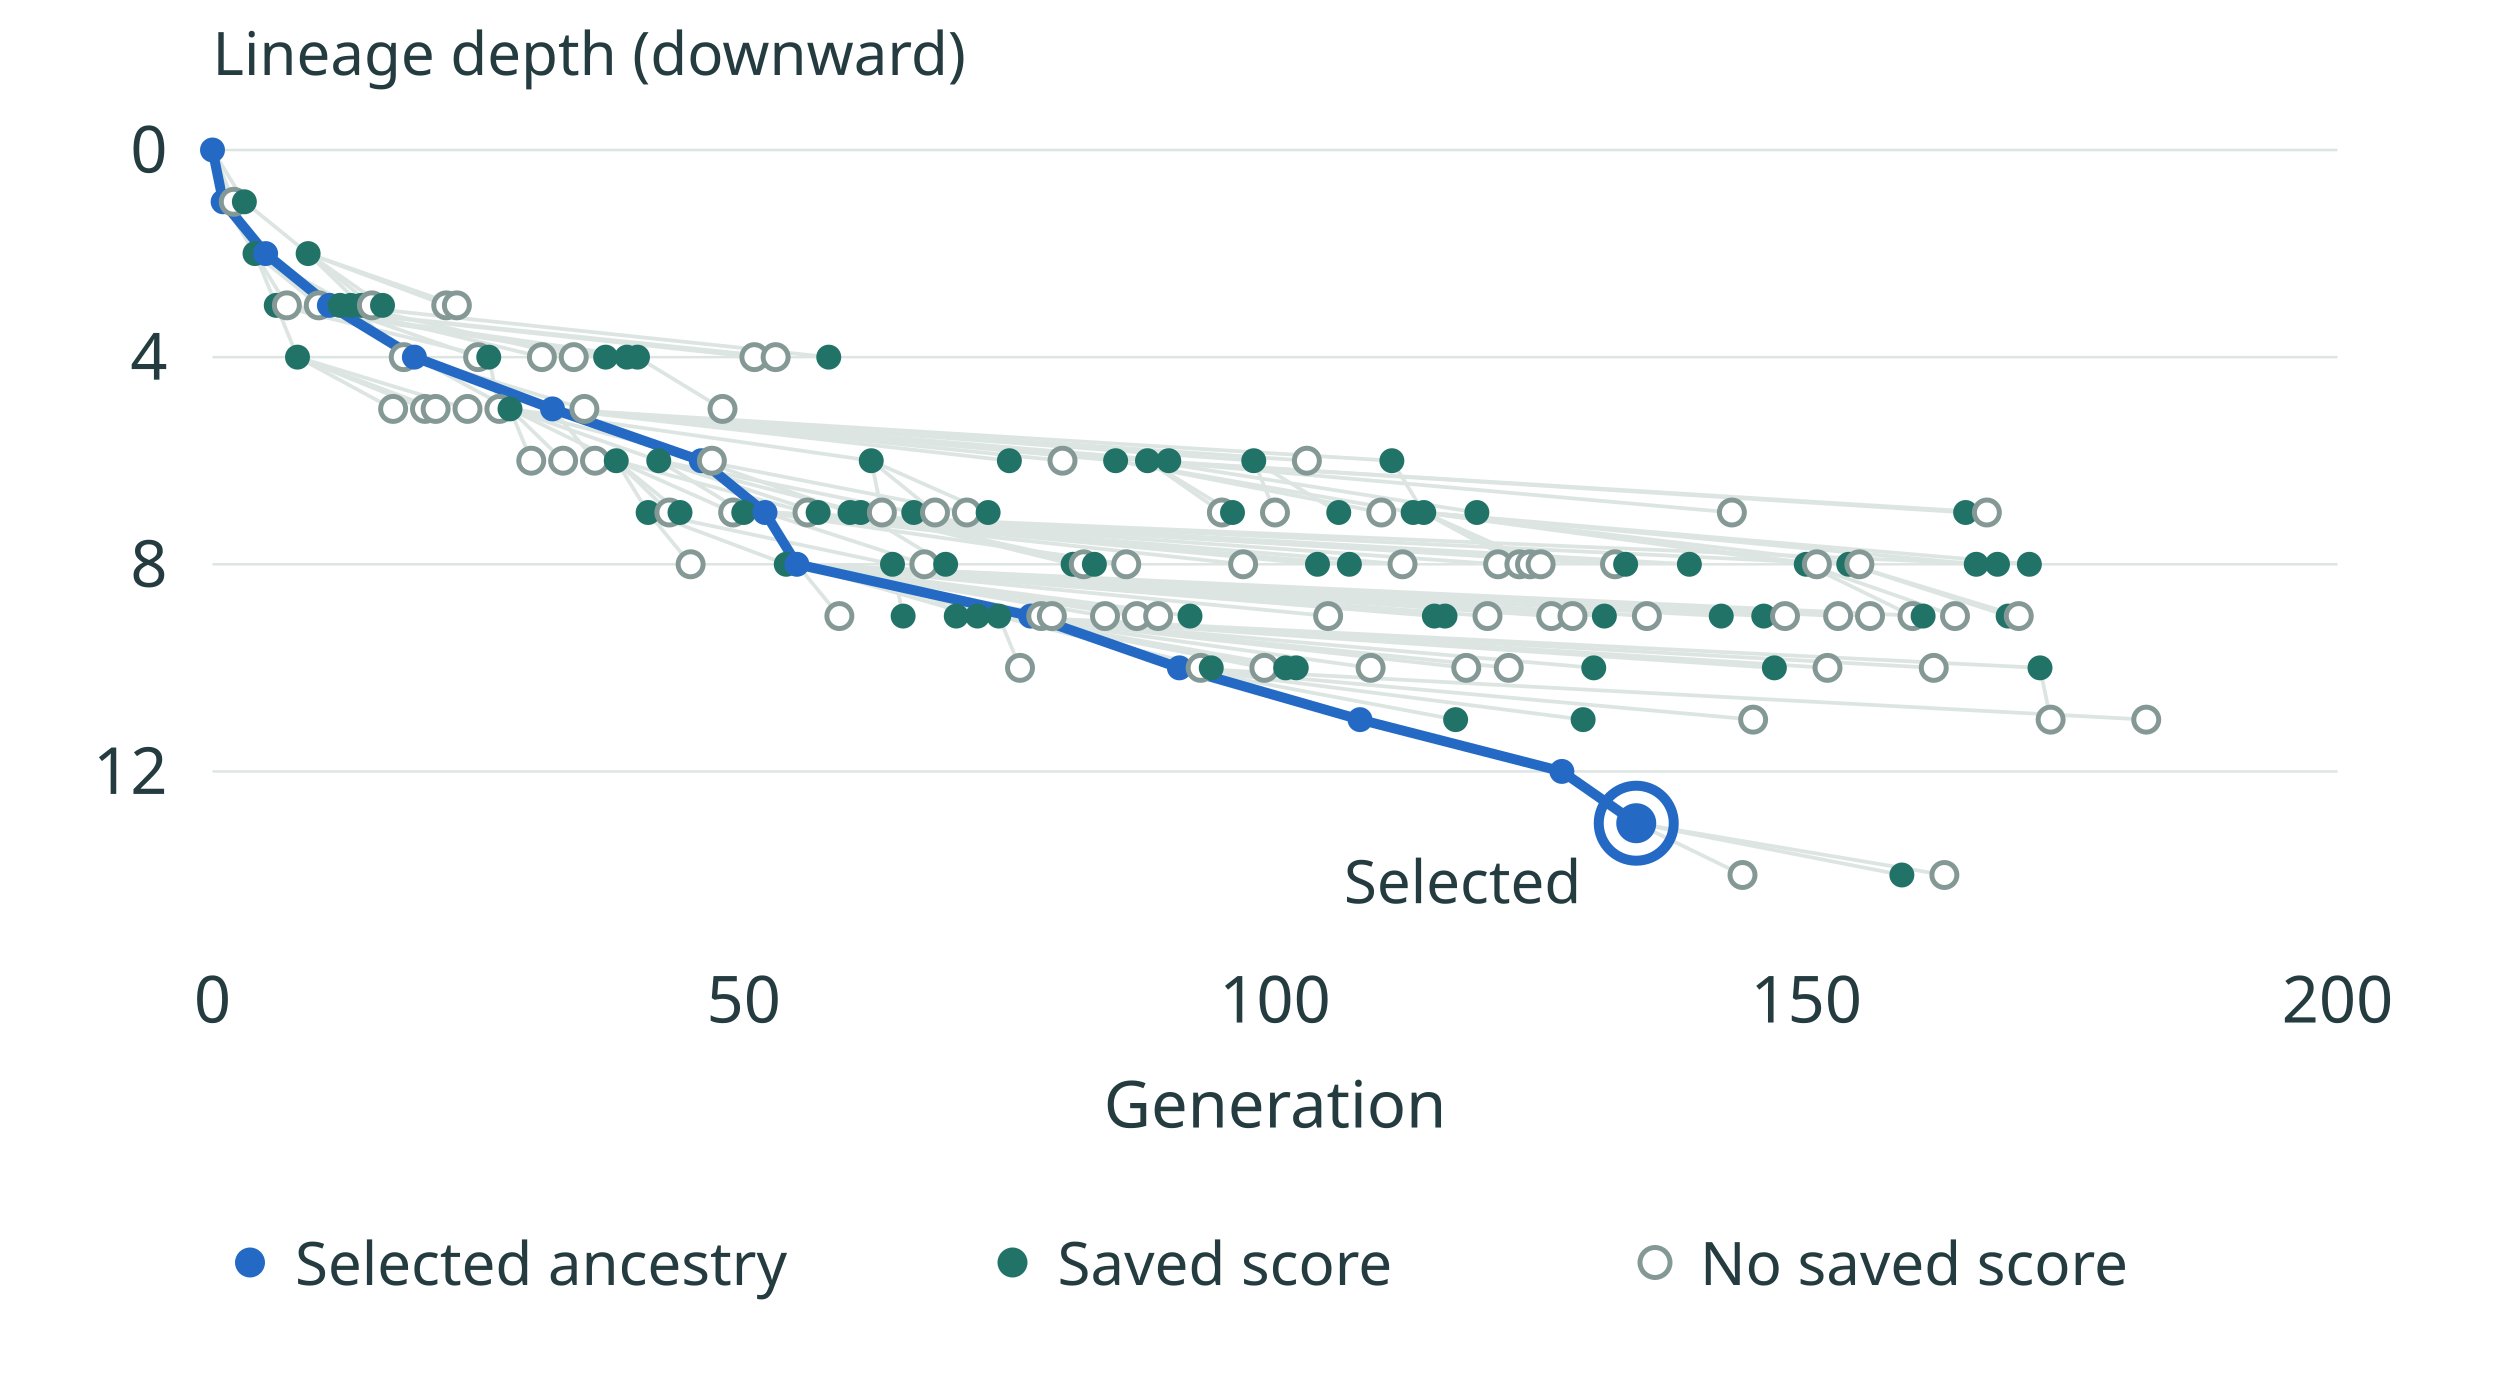
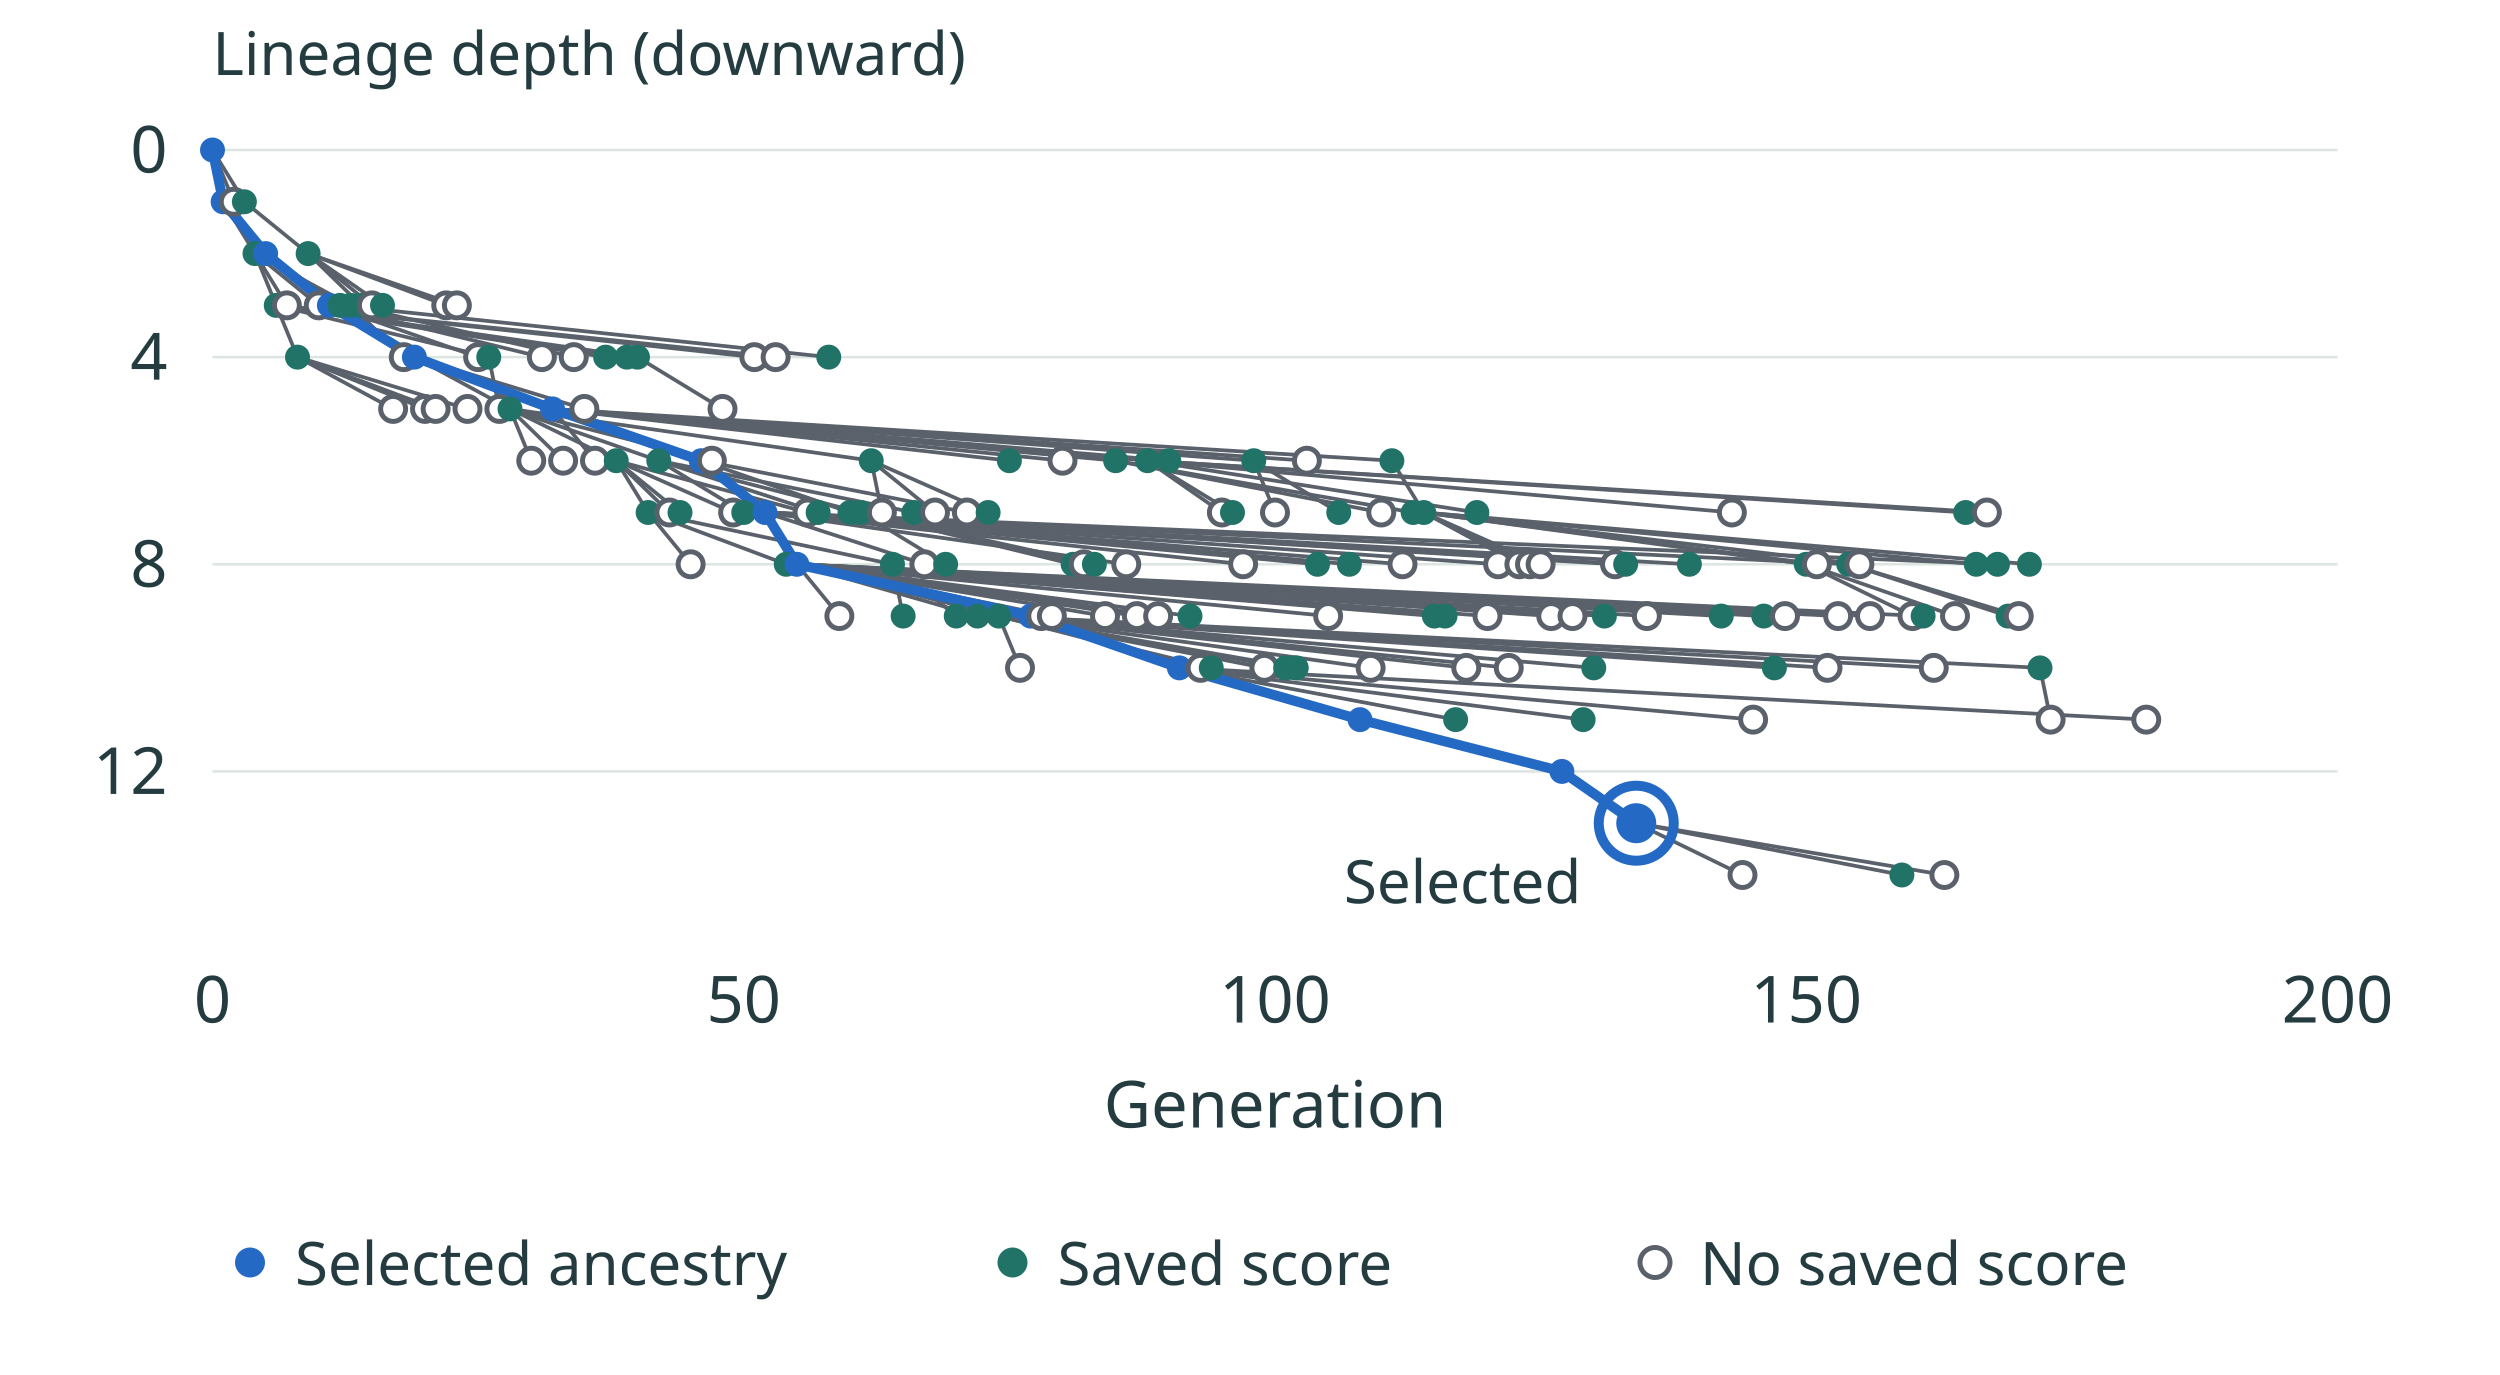
<svg xmlns="http://www.w3.org/2000/svg" class="rho-search-figure" viewBox="0 0 1000 550" role="img" aria-label="Recorded repository lineage and selected ancestry">
-   <style>.rho-search-figure{background:var(--plot-bg,#fff)}.rho-search-figure text{font-family:system-ui,sans-serif;fill:var(--plot-ink,#243c40)}.rho-search-figure .grid{stroke:var(--plot-grid,#dce5e2);stroke-width:1}.rho-search-figure .axis-text{font-size:26px}.rho-search-figure .minor-text{font-size:24px}.rho-search-figure .selected{fill:var(--plot-accent,#246ac4)}.rho-search-figure .best-line{fill:none;stroke:var(--plot-accent,#246ac4);stroke-width:4}.rho-search-figure .point{fill:var(--plot-muted,#849995);stroke:var(--plot-bg,#fff);stroke-width:1}.rho-search-figure .point.active{fill:var(--plot-accent,#246ac4);stroke:var(--plot-accent,#246ac4);stroke-width:3}.rho-search-figure .branch{stroke:var(--plot-grid,#dce5e2);stroke-width:1.5}.rho-search-figure .ancestry{stroke:var(--plot-accent,#246ac4);stroke-width:4}.rho-search-figure .retained{fill:var(--plot-retained,#217368)}.rho-search-figure .pruned-node{fill:var(--plot-bg,#fff);stroke:var(--plot-muted,#849995);stroke-width:2}.rho-search-figure .path-node{fill:var(--plot-accent,#246ac4)}</style>
+   <style>.rho-search-figure{background:var(--plot-bg,#fff)}.rho-search-figure text{font-family:system-ui,sans-serif;fill:var(--plot-ink,#243c40)}.rho-search-figure .grid{stroke:var(--plot-grid,#dce5e2);stroke-width:1}.rho-search-figure .axis-text{font-size:26px}.rho-search-figure .minor-text{font-size:24px}.rho-search-figure .selected{fill:var(--plot-accent,#246ac4)}.rho-search-figure .best-line{fill:none;stroke:var(--plot-accent,#246ac4);stroke-width:4}.rho-search-figure .point{fill:var(--plot-muted,#5a616b);stroke:var(--plot-bg,#fff);stroke-width:1}.rho-search-figure .point.active{fill:var(--plot-accent,#246ac4);stroke:var(--plot-accent,#246ac4);stroke-width:3}.rho-search-figure .branch{stroke:var(--plot-muted,#5a616b);stroke-width:1.5}.rho-search-figure .ancestry{stroke:var(--plot-accent,#246ac4);stroke-width:4}.rho-search-figure .retained{fill:var(--plot-retained,#217368)}.rho-search-figure .pruned-node{fill:var(--plot-bg,#fff);stroke:var(--plot-muted,#5a616b);stroke-width:2}.rho-search-figure .path-node{fill:var(--plot-accent,#246ac4)}</style>
  <text class="minor-text export-metric" x="85" y="30">Lineage depth (downward)</text>
  <line class="grid" x1="85" x2="935" y1="60.0" y2="60.0" />
  <text class="axis-text" x="67" y="69.0" text-anchor="end">0</text>
  <line class="grid" x1="85" x2="935" y1="142.857" y2="142.857" />
  <text class="axis-text" x="67" y="151.857" text-anchor="end">4</text>
  <line class="grid" x1="85" x2="935" y1="225.714" y2="225.714" />
  <text class="axis-text" x="67" y="234.714" text-anchor="end">8</text>
  <line class="grid" x1="85" x2="935" y1="308.571" y2="308.571" />
  <text class="axis-text" x="67" y="317.571" text-anchor="end">12</text>
  <text class="axis-text" x="85.0" y="409" text-anchor="middle">0</text>
  <text class="axis-text" x="297.5" y="409" text-anchor="middle">50</text>
  <text class="axis-text" x="510.0" y="409" text-anchor="middle">100</text>
  <text class="axis-text" x="722.5" y="409" text-anchor="middle">150</text>
  <text class="axis-text" x="935.0" y="409" text-anchor="middle">200</text>
  <line class="branch" x1="85.0" y1="60.0" x2="93.5" y2="80.714" />
  <line class="branch" x1="85.0" y1="60.0" x2="97.75" y2="80.714" />
  <line class="branch" x1="89.25" y1="80.714" x2="102.0" y2="101.429" />
  <line class="branch" x1="102.0" y1="101.429" x2="110.5" y2="122.143" />
  <line class="branch" x1="102.0" y1="101.429" x2="114.75" y2="122.143" />
  <line class="branch" x1="110.5" y1="122.143" x2="119.0" y2="142.857" />
  <line class="branch" x1="97.75" y1="80.714" x2="123.25" y2="101.429" />
  <line class="branch" x1="102.0" y1="101.429" x2="127.5" y2="122.143" />
  <line class="branch" x1="106.25" y1="101.429" x2="136.0" y2="122.143" />
  <line class="branch" x1="102.0" y1="101.429" x2="140.25" y2="122.143" />
  <line class="branch" x1="123.25" y1="101.429" x2="144.5" y2="122.143" />
  <line class="branch" x1="123.25" y1="101.429" x2="148.75" y2="122.143" />
  <line class="branch" x1="123.25" y1="101.429" x2="153.0" y2="122.143" />
  <line class="branch" x1="119.0" y1="142.857" x2="157.25" y2="163.571" />
  <line class="branch" x1="140.25" y1="122.143" x2="161.5" y2="142.857" />
  <line class="branch" x1="119.0" y1="142.857" x2="170.0" y2="163.571" />
  <line class="branch" x1="119.0" y1="142.857" x2="174.25" y2="163.571" />
  <line class="branch" x1="123.25" y1="101.429" x2="178.5" y2="122.143" />
  <line class="branch" x1="123.25" y1="101.429" x2="182.75" y2="122.143" />
  <line class="branch" x1="119.0" y1="142.857" x2="187.0" y2="163.571" />
  <line class="branch" x1="131.75" y1="122.143" x2="191.25" y2="142.857" />
  <line class="branch" x1="110.5" y1="122.143" x2="195.5" y2="142.857" />
  <line class="branch" x1="195.5" y1="142.857" x2="199.75" y2="163.571" />
  <line class="branch" x1="165.75" y1="142.857" x2="204.0" y2="163.571" />
  <line class="branch" x1="204.0" y1="163.571" x2="212.5" y2="184.286" />
  <line class="branch" x1="131.75" y1="122.143" x2="216.75" y2="142.857" />
  <line class="branch" x1="204.0" y1="163.571" x2="225.25" y2="184.286" />
  <line class="branch" x1="140.25" y1="122.143" x2="229.5" y2="142.857" />
  <line class="branch" x1="165.75" y1="142.857" x2="233.75" y2="163.571" />
  <line class="branch" x1="221.0" y1="163.571" x2="238.0" y2="184.286" />
  <line class="branch" x1="110.5" y1="122.143" x2="242.25" y2="142.857" />
  <line class="branch" x1="204.0" y1="163.571" x2="246.5" y2="184.286" />
  <line class="branch" x1="110.5" y1="122.143" x2="250.75" y2="142.857" />
  <line class="branch" x1="110.5" y1="122.143" x2="255.0" y2="142.857" />
  <line class="branch" x1="246.5" y1="184.286" x2="259.25" y2="205.0" />
  <line class="branch" x1="204.0" y1="163.571" x2="263.5" y2="184.286" />
  <line class="branch" x1="246.5" y1="184.286" x2="267.75" y2="205.0" />
  <line class="branch" x1="246.5" y1="184.286" x2="272.0" y2="205.0" />
  <line class="branch" x1="259.25" y1="205.0" x2="276.25" y2="225.714" />
  <line class="branch" x1="204.0" y1="163.571" x2="284.75" y2="184.286" />
  <line class="branch" x1="255.0" y1="142.857" x2="289.0" y2="163.571" />
  <line class="branch" x1="246.5" y1="184.286" x2="293.25" y2="205.0" />
  <line class="branch" x1="263.5" y1="184.286" x2="297.5" y2="205.0" />
  <line class="branch" x1="110.5" y1="122.143" x2="301.75" y2="142.857" />
  <line class="branch" x1="110.5" y1="122.143" x2="310.25" y2="142.857" />
  <line class="branch" x1="259.25" y1="205.0" x2="314.5" y2="225.714" />
  <line class="branch" x1="246.5" y1="184.286" x2="323.0" y2="205.0" />
  <line class="branch" x1="263.5" y1="184.286" x2="327.25" y2="205.0" />
  <line class="branch" x1="136.0" y1="122.143" x2="331.5" y2="142.857" />
  <line class="branch" x1="318.75" y1="225.714" x2="335.75" y2="246.429" />
  <line class="branch" x1="280.5" y1="184.286" x2="340.0" y2="205.0" />
  <line class="branch" x1="263.5" y1="184.286" x2="344.25" y2="205.0" />
  <line class="branch" x1="204.0" y1="163.571" x2="348.5" y2="184.286" />
  <line class="branch" x1="348.5" y1="184.286" x2="352.75" y2="205.0" />
  <line class="branch" x1="259.25" y1="205.0" x2="357.0" y2="225.714" />
  <line class="branch" x1="357.0" y1="225.714" x2="361.25" y2="246.429" />
  <line class="branch" x1="263.5" y1="184.286" x2="365.5" y2="205.0" />
  <line class="branch" x1="306.0" y1="205.0" x2="369.75" y2="225.714" />
  <line class="branch" x1="348.5" y1="184.286" x2="374.0" y2="205.0" />
  <line class="branch" x1="344.25" y1="205.0" x2="378.25" y2="225.714" />
  <line class="branch" x1="357.0" y1="225.714" x2="382.5" y2="246.429" />
  <line class="branch" x1="280.5" y1="184.286" x2="386.75" y2="205.0" />
  <line class="branch" x1="318.75" y1="225.714" x2="391.0" y2="246.429" />
  <line class="branch" x1="348.5" y1="184.286" x2="395.25" y2="205.0" />
  <line class="branch" x1="318.75" y1="225.714" x2="399.5" y2="246.429" />
  <line class="branch" x1="221.0" y1="163.571" x2="403.75" y2="184.286" />
  <line class="branch" x1="399.5" y1="246.429" x2="408.0" y2="267.143" />
  <line class="branch" x1="318.75" y1="225.714" x2="416.5" y2="246.429" />
  <line class="branch" x1="318.75" y1="225.714" x2="420.75" y2="246.429" />
  <line class="branch" x1="221.0" y1="163.571" x2="425.0" y2="184.286" />
  <line class="branch" x1="344.25" y1="205.0" x2="429.25" y2="225.714" />
  <line class="branch" x1="344.25" y1="205.0" x2="433.5" y2="225.714" />
  <line class="branch" x1="344.25" y1="205.0" x2="437.75" y2="225.714" />
  <line class="branch" x1="318.75" y1="225.714" x2="442.0" y2="246.429" />
  <line class="branch" x1="221.0" y1="163.571" x2="446.25" y2="184.286" />
  <line class="branch" x1="306.0" y1="205.0" x2="450.5" y2="225.714" />
  <line class="branch" x1="318.75" y1="225.714" x2="454.75" y2="246.429" />
  <line class="branch" x1="221.0" y1="163.571" x2="459.0" y2="184.286" />
  <line class="branch" x1="318.75" y1="225.714" x2="463.25" y2="246.429" />
  <line class="branch" x1="221.0" y1="163.571" x2="467.5" y2="184.286" />
  <line class="branch" x1="318.75" y1="225.714" x2="476.0" y2="246.429" />
  <line class="branch" x1="399.5" y1="246.429" x2="480.25" y2="267.143" />
  <line class="branch" x1="399.5" y1="246.429" x2="484.5" y2="267.143" />
  <line class="branch" x1="459.0" y1="184.286" x2="488.75" y2="205.0" />
  <line class="branch" x1="459.0" y1="184.286" x2="493.0" y2="205.0" />
  <line class="branch" x1="306.0" y1="205.0" x2="497.25" y2="225.714" />
  <line class="branch" x1="221.0" y1="163.571" x2="501.5" y2="184.286" />
  <line class="branch" x1="399.5" y1="246.429" x2="505.75" y2="267.143" />
  <line class="branch" x1="501.5" y1="184.286" x2="510.0" y2="205.0" />
  <line class="branch" x1="399.5" y1="246.429" x2="514.25" y2="267.143" />
  <line class="branch" x1="399.5" y1="246.429" x2="518.5" y2="267.143" />
  <line class="branch" x1="221.0" y1="163.571" x2="522.75" y2="184.286" />
  <line class="branch" x1="306.0" y1="205.0" x2="527.0" y2="225.714" />
  <line class="branch" x1="318.75" y1="225.714" x2="531.25" y2="246.429" />
  <line class="branch" x1="501.5" y1="184.286" x2="535.5" y2="205.0" />
  <line class="branch" x1="306.0" y1="205.0" x2="539.75" y2="225.714" />
  <line class="branch" x1="399.5" y1="246.429" x2="548.25" y2="267.143" />
  <line class="branch" x1="446.25" y1="184.286" x2="552.5" y2="205.0" />
  <line class="branch" x1="221.0" y1="163.571" x2="556.75" y2="184.286" />
  <line class="branch" x1="306.0" y1="205.0" x2="561.0" y2="225.714" />
  <line class="branch" x1="446.25" y1="184.286" x2="565.25" y2="205.0" />
  <line class="branch" x1="556.75" y1="184.286" x2="569.5" y2="205.0" />
  <line class="branch" x1="318.75" y1="225.714" x2="573.75" y2="246.429" />
  <line class="branch" x1="318.75" y1="225.714" x2="578.0" y2="246.429" />
  <line class="branch" x1="471.75" y1="267.143" x2="582.25" y2="287.857" />
  <line class="branch" x1="399.5" y1="246.429" x2="586.5" y2="267.143" />
  <line class="branch" x1="459.0" y1="184.286" x2="590.75" y2="205.0" />
  <line class="branch" x1="318.75" y1="225.714" x2="595.0" y2="246.429" />
  <line class="branch" x1="306.0" y1="205.0" x2="599.25" y2="225.714" />
  <line class="branch" x1="399.5" y1="246.429" x2="603.5" y2="267.143" />
  <line class="branch" x1="569.5" y1="205.0" x2="607.75" y2="225.714" />
  <line class="branch" x1="569.5" y1="205.0" x2="612.0" y2="225.714" />
  <line class="branch" x1="569.5" y1="205.0" x2="616.25" y2="225.714" />
  <line class="branch" x1="318.75" y1="225.714" x2="620.5" y2="246.429" />
  <line class="branch" x1="318.75" y1="225.714" x2="629.0" y2="246.429" />
  <line class="branch" x1="471.75" y1="267.143" x2="633.25" y2="287.857" />
  <line class="branch" x1="399.5" y1="246.429" x2="637.5" y2="267.143" />
  <line class="branch" x1="318.75" y1="225.714" x2="641.75" y2="246.429" />
  <line class="branch" x1="306.0" y1="205.0" x2="646.0" y2="225.714" />
  <line class="branch" x1="306.0" y1="205.0" x2="650.25" y2="225.714" />
  <line class="branch" x1="318.75" y1="225.714" x2="658.75" y2="246.429" />
  <line class="branch" x1="306.0" y1="205.0" x2="675.75" y2="225.714" />
  <line class="branch" x1="318.75" y1="225.714" x2="688.5" y2="246.429" />
  <line class="branch" x1="459.0" y1="184.286" x2="692.75" y2="205.0" />
  <line class="branch" x1="654.5" y1="329.286" x2="697.0" y2="350.0" />
  <line class="branch" x1="471.75" y1="267.143" x2="701.25" y2="287.857" />
  <line class="branch" x1="318.75" y1="225.714" x2="705.5" y2="246.429" />
  <line class="branch" x1="399.5" y1="246.429" x2="709.75" y2="267.143" />
  <line class="branch" x1="318.75" y1="225.714" x2="714.0" y2="246.429" />
  <line class="branch" x1="569.5" y1="205.0" x2="722.5" y2="225.714" />
  <line class="branch" x1="569.5" y1="205.0" x2="726.75" y2="225.714" />
  <line class="branch" x1="399.5" y1="246.429" x2="731.0" y2="267.143" />
  <line class="branch" x1="318.75" y1="225.714" x2="735.25" y2="246.429" />
  <line class="branch" x1="306.0" y1="205.0" x2="739.5" y2="225.714" />
  <line class="branch" x1="569.5" y1="205.0" x2="743.75" y2="225.714" />
  <line class="branch" x1="318.75" y1="225.714" x2="748.0" y2="246.429" />
  <line class="branch" x1="654.5" y1="329.286" x2="760.75" y2="350.0" />
  <line class="branch" x1="722.5" y1="225.714" x2="765.0" y2="246.429" />
  <line class="branch" x1="318.75" y1="225.714" x2="769.25" y2="246.429" />
  <line class="branch" x1="399.5" y1="246.429" x2="773.5" y2="267.143" />
  <line class="branch" x1="654.5" y1="329.286" x2="777.75" y2="350.0" />
  <line class="branch" x1="722.5" y1="225.714" x2="782.0" y2="246.429" />
  <line class="branch" x1="459.0" y1="184.286" x2="786.25" y2="205.0" />
  <line class="branch" x1="569.5" y1="205.0" x2="790.5" y2="225.714" />
  <line class="branch" x1="459.0" y1="184.286" x2="794.75" y2="205.0" />
  <line class="branch" x1="306.0" y1="205.0" x2="799.0" y2="225.714" />
  <line class="branch" x1="739.5" y1="225.714" x2="803.25" y2="246.429" />
  <line class="branch" x1="739.5" y1="225.714" x2="807.5" y2="246.429" />
  <line class="branch" x1="569.5" y1="205.0" x2="811.75" y2="225.714" />
  <line class="branch" x1="399.5" y1="246.429" x2="816.0" y2="267.143" />
  <line class="branch" x1="816.0" y1="267.143" x2="820.25" y2="287.857" />
  <line class="branch" x1="471.75" y1="267.143" x2="858.5" y2="287.857" />
  <line class="ancestry" x1="85.0" y1="60.0" x2="89.25" y2="80.714" />
  <line class="ancestry" x1="89.25" y1="80.714" x2="106.25" y2="101.429" />
  <line class="ancestry" x1="106.25" y1="101.429" x2="131.75" y2="122.143" />
  <line class="ancestry" x1="131.75" y1="122.143" x2="165.75" y2="142.857" />
  <line class="ancestry" x1="165.75" y1="142.857" x2="221.0" y2="163.571" />
  <line class="ancestry" x1="221.0" y1="163.571" x2="280.5" y2="184.286" />
  <line class="ancestry" x1="280.5" y1="184.286" x2="306.0" y2="205.0" />
  <line class="ancestry" x1="306.0" y1="205.0" x2="318.75" y2="225.714" />
  <line class="ancestry" x1="318.75" y1="225.714" x2="412.25" y2="246.429" />
  <line class="ancestry" x1="412.25" y1="246.429" x2="471.75" y2="267.143" />
  <line class="ancestry" x1="471.75" y1="267.143" x2="544.0" y2="287.857" />
  <line class="ancestry" x1="544.0" y1="287.857" x2="624.75" y2="308.571" />
  <line class="ancestry" x1="624.75" y1="308.571" x2="654.5" y2="329.286" />
  <circle class="path-node" cx="85.0" cy="60.0" r="5" />
  <circle class="path-node" cx="89.25" cy="80.714" r="5" />
  <circle class="pruned-node" cx="93.5" cy="80.714" r="5" />
  <circle class="retained" cx="97.75" cy="80.714" r="5" />
  <circle class="retained" cx="102.0" cy="101.429" r="5" />
  <circle class="path-node" cx="106.25" cy="101.429" r="5" />
  <circle class="retained" cx="110.5" cy="122.143" r="5" />
  <circle class="pruned-node" cx="114.75" cy="122.143" r="5" />
  <circle class="retained" cx="119.0" cy="142.857" r="5" />
  <circle class="retained" cx="123.25" cy="101.429" r="5" />
  <circle class="pruned-node" cx="127.5" cy="122.143" r="5" />
  <circle class="path-node" cx="131.75" cy="122.143" r="5" />
  <circle class="retained" cx="136.0" cy="122.143" r="5" />
  <circle class="retained" cx="140.25" cy="122.143" r="5" />
  <circle class="retained" cx="144.5" cy="122.143" r="5" />
  <circle class="pruned-node" cx="148.75" cy="122.143" r="5" />
  <circle class="retained" cx="153.0" cy="122.143" r="5" />
  <circle class="pruned-node" cx="157.25" cy="163.571" r="5" />
  <circle class="pruned-node" cx="161.5" cy="142.857" r="5" />
  <circle class="path-node" cx="165.75" cy="142.857" r="5" />
  <circle class="pruned-node" cx="170.0" cy="163.571" r="5" />
  <circle class="pruned-node" cx="174.25" cy="163.571" r="5" />
  <circle class="pruned-node" cx="178.5" cy="122.143" r="5" />
  <circle class="pruned-node" cx="182.75" cy="122.143" r="5" />
  <circle class="pruned-node" cx="187.0" cy="163.571" r="5" />
  <circle class="pruned-node" cx="191.25" cy="142.857" r="5" />
  <circle class="retained" cx="195.5" cy="142.857" r="5" />
  <circle class="pruned-node" cx="199.75" cy="163.571" r="5" />
  <circle class="retained" cx="204.0" cy="163.571" r="5" />
  <circle class="pruned-node" cx="212.5" cy="184.286" r="5" />
  <circle class="pruned-node" cx="216.75" cy="142.857" r="5" />
  <circle class="path-node" cx="221.0" cy="163.571" r="5" />
  <circle class="pruned-node" cx="225.25" cy="184.286" r="5" />
  <circle class="pruned-node" cx="229.5" cy="142.857" r="5" />
  <circle class="pruned-node" cx="233.75" cy="163.571" r="5" />
  <circle class="pruned-node" cx="238.0" cy="184.286" r="5" />
  <circle class="retained" cx="242.25" cy="142.857" r="5" />
  <circle class="retained" cx="246.5" cy="184.286" r="5" />
  <circle class="retained" cx="250.75" cy="142.857" r="5" />
  <circle class="retained" cx="255.0" cy="142.857" r="5" />
  <circle class="retained" cx="259.25" cy="205.0" r="5" />
  <circle class="retained" cx="263.5" cy="184.286" r="5" />
  <circle class="pruned-node" cx="267.75" cy="205.0" r="5" />
  <circle class="retained" cx="272.0" cy="205.0" r="5" />
  <circle class="pruned-node" cx="276.25" cy="225.714" r="5" />
  <circle class="path-node" cx="280.5" cy="184.286" r="5" />
  <circle class="pruned-node" cx="284.75" cy="184.286" r="5" />
  <circle class="pruned-node" cx="289.0" cy="163.571" r="5" />
  <circle class="pruned-node" cx="293.25" cy="205.0" r="5" />
  <circle class="retained" cx="297.5" cy="205.0" r="5" />
  <circle class="pruned-node" cx="301.75" cy="142.857" r="5" />
  <circle class="path-node" cx="306.0" cy="205.0" r="5" />
  <circle class="pruned-node" cx="310.25" cy="142.857" r="5" />
  <circle class="retained" cx="314.5" cy="225.714" r="5" />
  <circle class="path-node" cx="318.75" cy="225.714" r="5" />
  <circle class="pruned-node" cx="323.0" cy="205.0" r="5" />
  <circle class="retained" cx="327.25" cy="205.0" r="5" />
  <circle class="retained" cx="331.5" cy="142.857" r="5" />
  <circle class="pruned-node" cx="335.75" cy="246.429" r="5" />
  <circle class="retained" cx="340.0" cy="205.0" r="5" />
  <circle class="retained" cx="344.25" cy="205.0" r="5" />
  <circle class="retained" cx="348.5" cy="184.286" r="5" />
  <circle class="pruned-node" cx="352.75" cy="205.0" r="5" />
  <circle class="retained" cx="357.0" cy="225.714" r="5" />
  <circle class="retained" cx="361.25" cy="246.429" r="5" />
  <circle class="retained" cx="365.5" cy="205.0" r="5" />
  <circle class="pruned-node" cx="369.75" cy="225.714" r="5" />
  <circle class="pruned-node" cx="374.0" cy="205.0" r="5" />
  <circle class="retained" cx="378.25" cy="225.714" r="5" />
  <circle class="retained" cx="382.5" cy="246.429" r="5" />
  <circle class="pruned-node" cx="386.75" cy="205.0" r="5" />
  <circle class="retained" cx="391.0" cy="246.429" r="5" />
  <circle class="retained" cx="395.25" cy="205.0" r="5" />
  <circle class="retained" cx="399.5" cy="246.429" r="5" />
  <circle class="retained" cx="403.75" cy="184.286" r="5" />
  <circle class="pruned-node" cx="408.0" cy="267.143" r="5" />
  <circle class="path-node" cx="412.25" cy="246.429" r="5" />
  <circle class="pruned-node" cx="416.5" cy="246.429" r="5" />
  <circle class="pruned-node" cx="420.75" cy="246.429" r="5" />
  <circle class="pruned-node" cx="425.0" cy="184.286" r="5" />
  <circle class="retained" cx="429.25" cy="225.714" r="5" />
  <circle class="pruned-node" cx="433.5" cy="225.714" r="5" />
  <circle class="retained" cx="437.75" cy="225.714" r="5" />
  <circle class="pruned-node" cx="442.0" cy="246.429" r="5" />
  <circle class="retained" cx="446.25" cy="184.286" r="5" />
  <circle class="pruned-node" cx="450.5" cy="225.714" r="5" />
  <circle class="pruned-node" cx="454.75" cy="246.429" r="5" />
  <circle class="retained" cx="459.0" cy="184.286" r="5" />
  <circle class="pruned-node" cx="463.25" cy="246.429" r="5" />
  <circle class="retained" cx="467.5" cy="184.286" r="5" />
  <circle class="path-node" cx="471.75" cy="267.143" r="5" />
  <circle class="retained" cx="476.0" cy="246.429" r="5" />
  <circle class="pruned-node" cx="480.25" cy="267.143" r="5" />
  <circle class="retained" cx="484.5" cy="267.143" r="5" />
  <circle class="pruned-node" cx="488.75" cy="205.0" r="5" />
  <circle class="retained" cx="493.0" cy="205.0" r="5" />
  <circle class="pruned-node" cx="497.25" cy="225.714" r="5" />
  <circle class="retained" cx="501.5" cy="184.286" r="5" />
  <circle class="pruned-node" cx="505.75" cy="267.143" r="5" />
  <circle class="pruned-node" cx="510.0" cy="205.0" r="5" />
  <circle class="retained" cx="514.25" cy="267.143" r="5" />
  <circle class="retained" cx="518.5" cy="267.143" r="5" />
  <circle class="pruned-node" cx="522.75" cy="184.286" r="5" />
  <circle class="retained" cx="527.0" cy="225.714" r="5" />
  <circle class="pruned-node" cx="531.25" cy="246.429" r="5" />
  <circle class="retained" cx="535.5" cy="205.0" r="5" />
  <circle class="retained" cx="539.75" cy="225.714" r="5" />
  <circle class="path-node" cx="544.0" cy="287.857" r="5" />
  <circle class="pruned-node" cx="548.25" cy="267.143" r="5" />
  <circle class="pruned-node" cx="552.5" cy="205.0" r="5" />
  <circle class="retained" cx="556.75" cy="184.286" r="5" />
  <circle class="pruned-node" cx="561.0" cy="225.714" r="5" />
  <circle class="retained" cx="565.25" cy="205.0" r="5" />
  <circle class="retained" cx="569.5" cy="205.0" r="5" />
  <circle class="retained" cx="573.75" cy="246.429" r="5" />
  <circle class="retained" cx="578.0" cy="246.429" r="5" />
  <circle class="retained" cx="582.25" cy="287.857" r="5" />
  <circle class="pruned-node" cx="586.5" cy="267.143" r="5" />
  <circle class="retained" cx="590.75" cy="205.0" r="5" />
  <circle class="pruned-node" cx="595.0" cy="246.429" r="5" />
  <circle class="pruned-node" cx="599.25" cy="225.714" r="5" />
  <circle class="pruned-node" cx="603.5" cy="267.143" r="5" />
  <circle class="pruned-node" cx="607.75" cy="225.714" r="5" />
  <circle class="pruned-node" cx="612.0" cy="225.714" r="5" />
  <circle class="pruned-node" cx="616.25" cy="225.714" r="5" />
  <circle class="pruned-node" cx="620.5" cy="246.429" r="5" />
  <circle class="path-node" cx="624.75" cy="308.571" r="5" />
  <circle class="pruned-node" cx="629.0" cy="246.429" r="5" />
  <circle class="retained" cx="633.25" cy="287.857" r="5" />
  <circle class="retained" cx="637.5" cy="267.143" r="5" />
  <circle class="retained" cx="641.75" cy="246.429" r="5" />
  <circle class="pruned-node" cx="646.0" cy="225.714" r="5" />
  <circle class="retained" cx="650.25" cy="225.714" r="5" />
  <circle class="path-node" cx="654.5" cy="329.286" r="8" />
  <circle class="pruned-node" cx="658.75" cy="246.429" r="5" />
  <circle class="retained" cx="675.75" cy="225.714" r="5" />
  <circle class="retained" cx="688.5" cy="246.429" r="5" />
  <circle class="pruned-node" cx="692.75" cy="205.0" r="5" />
  <circle class="pruned-node" cx="697.0" cy="350.0" r="5" />
  <circle class="pruned-node" cx="701.25" cy="287.857" r="5" />
  <circle class="retained" cx="705.5" cy="246.429" r="5" />
  <circle class="retained" cx="709.75" cy="267.143" r="5" />
  <circle class="pruned-node" cx="714.0" cy="246.429" r="5" />
  <circle class="retained" cx="722.5" cy="225.714" r="5" />
  <circle class="pruned-node" cx="726.75" cy="225.714" r="5" />
  <circle class="pruned-node" cx="731.0" cy="267.143" r="5" />
  <circle class="pruned-node" cx="735.25" cy="246.429" r="5" />
  <circle class="retained" cx="739.5" cy="225.714" r="5" />
  <circle class="pruned-node" cx="743.75" cy="225.714" r="5" />
  <circle class="pruned-node" cx="748.0" cy="246.429" r="5" />
  <circle class="retained" cx="760.75" cy="350.0" r="5" />
  <circle class="pruned-node" cx="765.0" cy="246.429" r="5" />
  <circle class="retained" cx="769.25" cy="246.429" r="5" />
  <circle class="pruned-node" cx="773.5" cy="267.143" r="5" />
  <circle class="pruned-node" cx="777.75" cy="350.0" r="5" />
  <circle class="pruned-node" cx="782.0" cy="246.429" r="5" />
  <circle class="retained" cx="786.25" cy="205.0" r="5" />
  <circle class="retained" cx="790.5" cy="225.714" r="5" />
  <circle class="pruned-node" cx="794.75" cy="205.0" r="5" />
  <circle class="retained" cx="799.0" cy="225.714" r="5" />
  <circle class="retained" cx="803.25" cy="246.429" r="5" />
  <circle class="pruned-node" cx="807.5" cy="246.429" r="5" />
  <circle class="retained" cx="811.75" cy="225.714" r="5" />
  <circle class="retained" cx="816.0" cy="267.143" r="5" />
  <circle class="pruned-node" cx="820.25" cy="287.857" r="5" />
  <circle class="pruned-node" cx="858.5" cy="287.857" r="5" />
  <circle cx="654.5" cy="329.286" r="15" fill="none" class="ancestry" />
  <text class="minor-text" x="632.5" y="361.286" text-anchor="end">Selected</text>
  <text class="axis-text" x="510" y="451" text-anchor="middle">Generation</text>
  <g class="export-legend">
    <circle class="path-node" cx="100" cy="505" r="6" />
    <text class="minor-text" x="118" y="514">Selected ancestry</text>
    <circle class="retained" cx="405" cy="505" r="6" />
    <text class="minor-text" x="423" y="514">Saved score</text>
    <circle class="pruned-node" cx="662" cy="505" r="6" />
    <text class="minor-text" x="680" y="514">No saved score</text>
  </g>
</svg>
